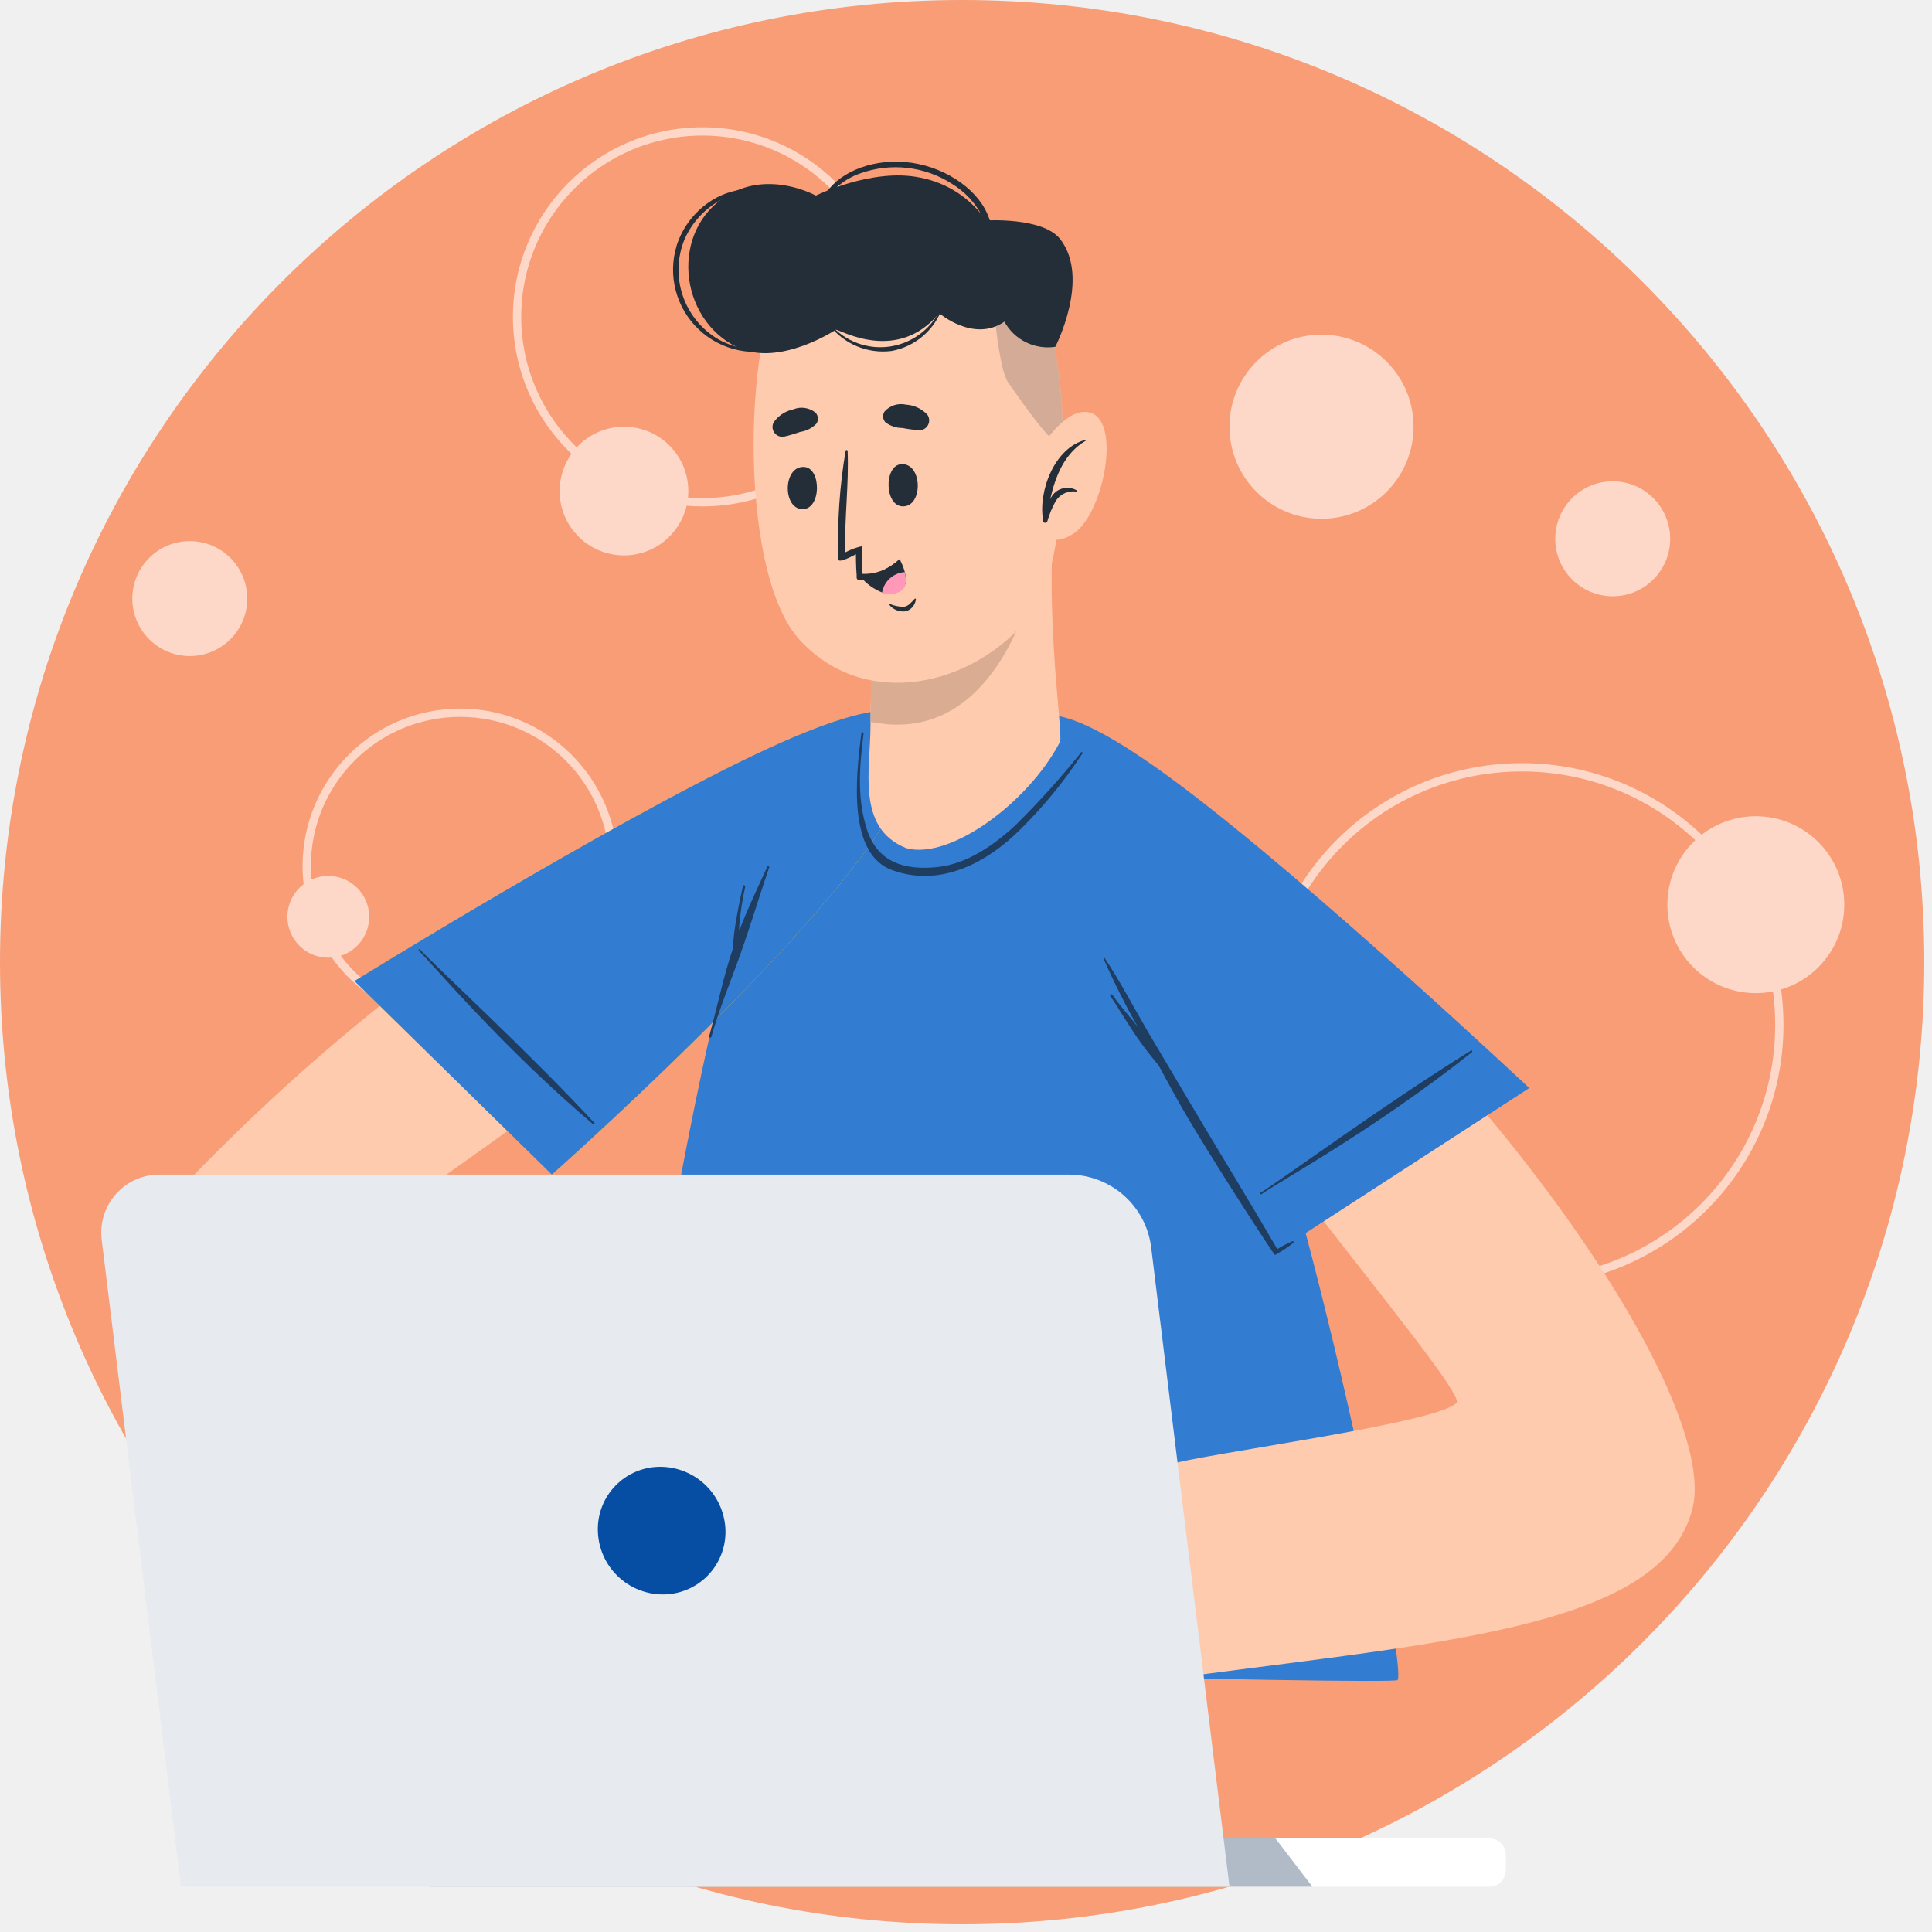
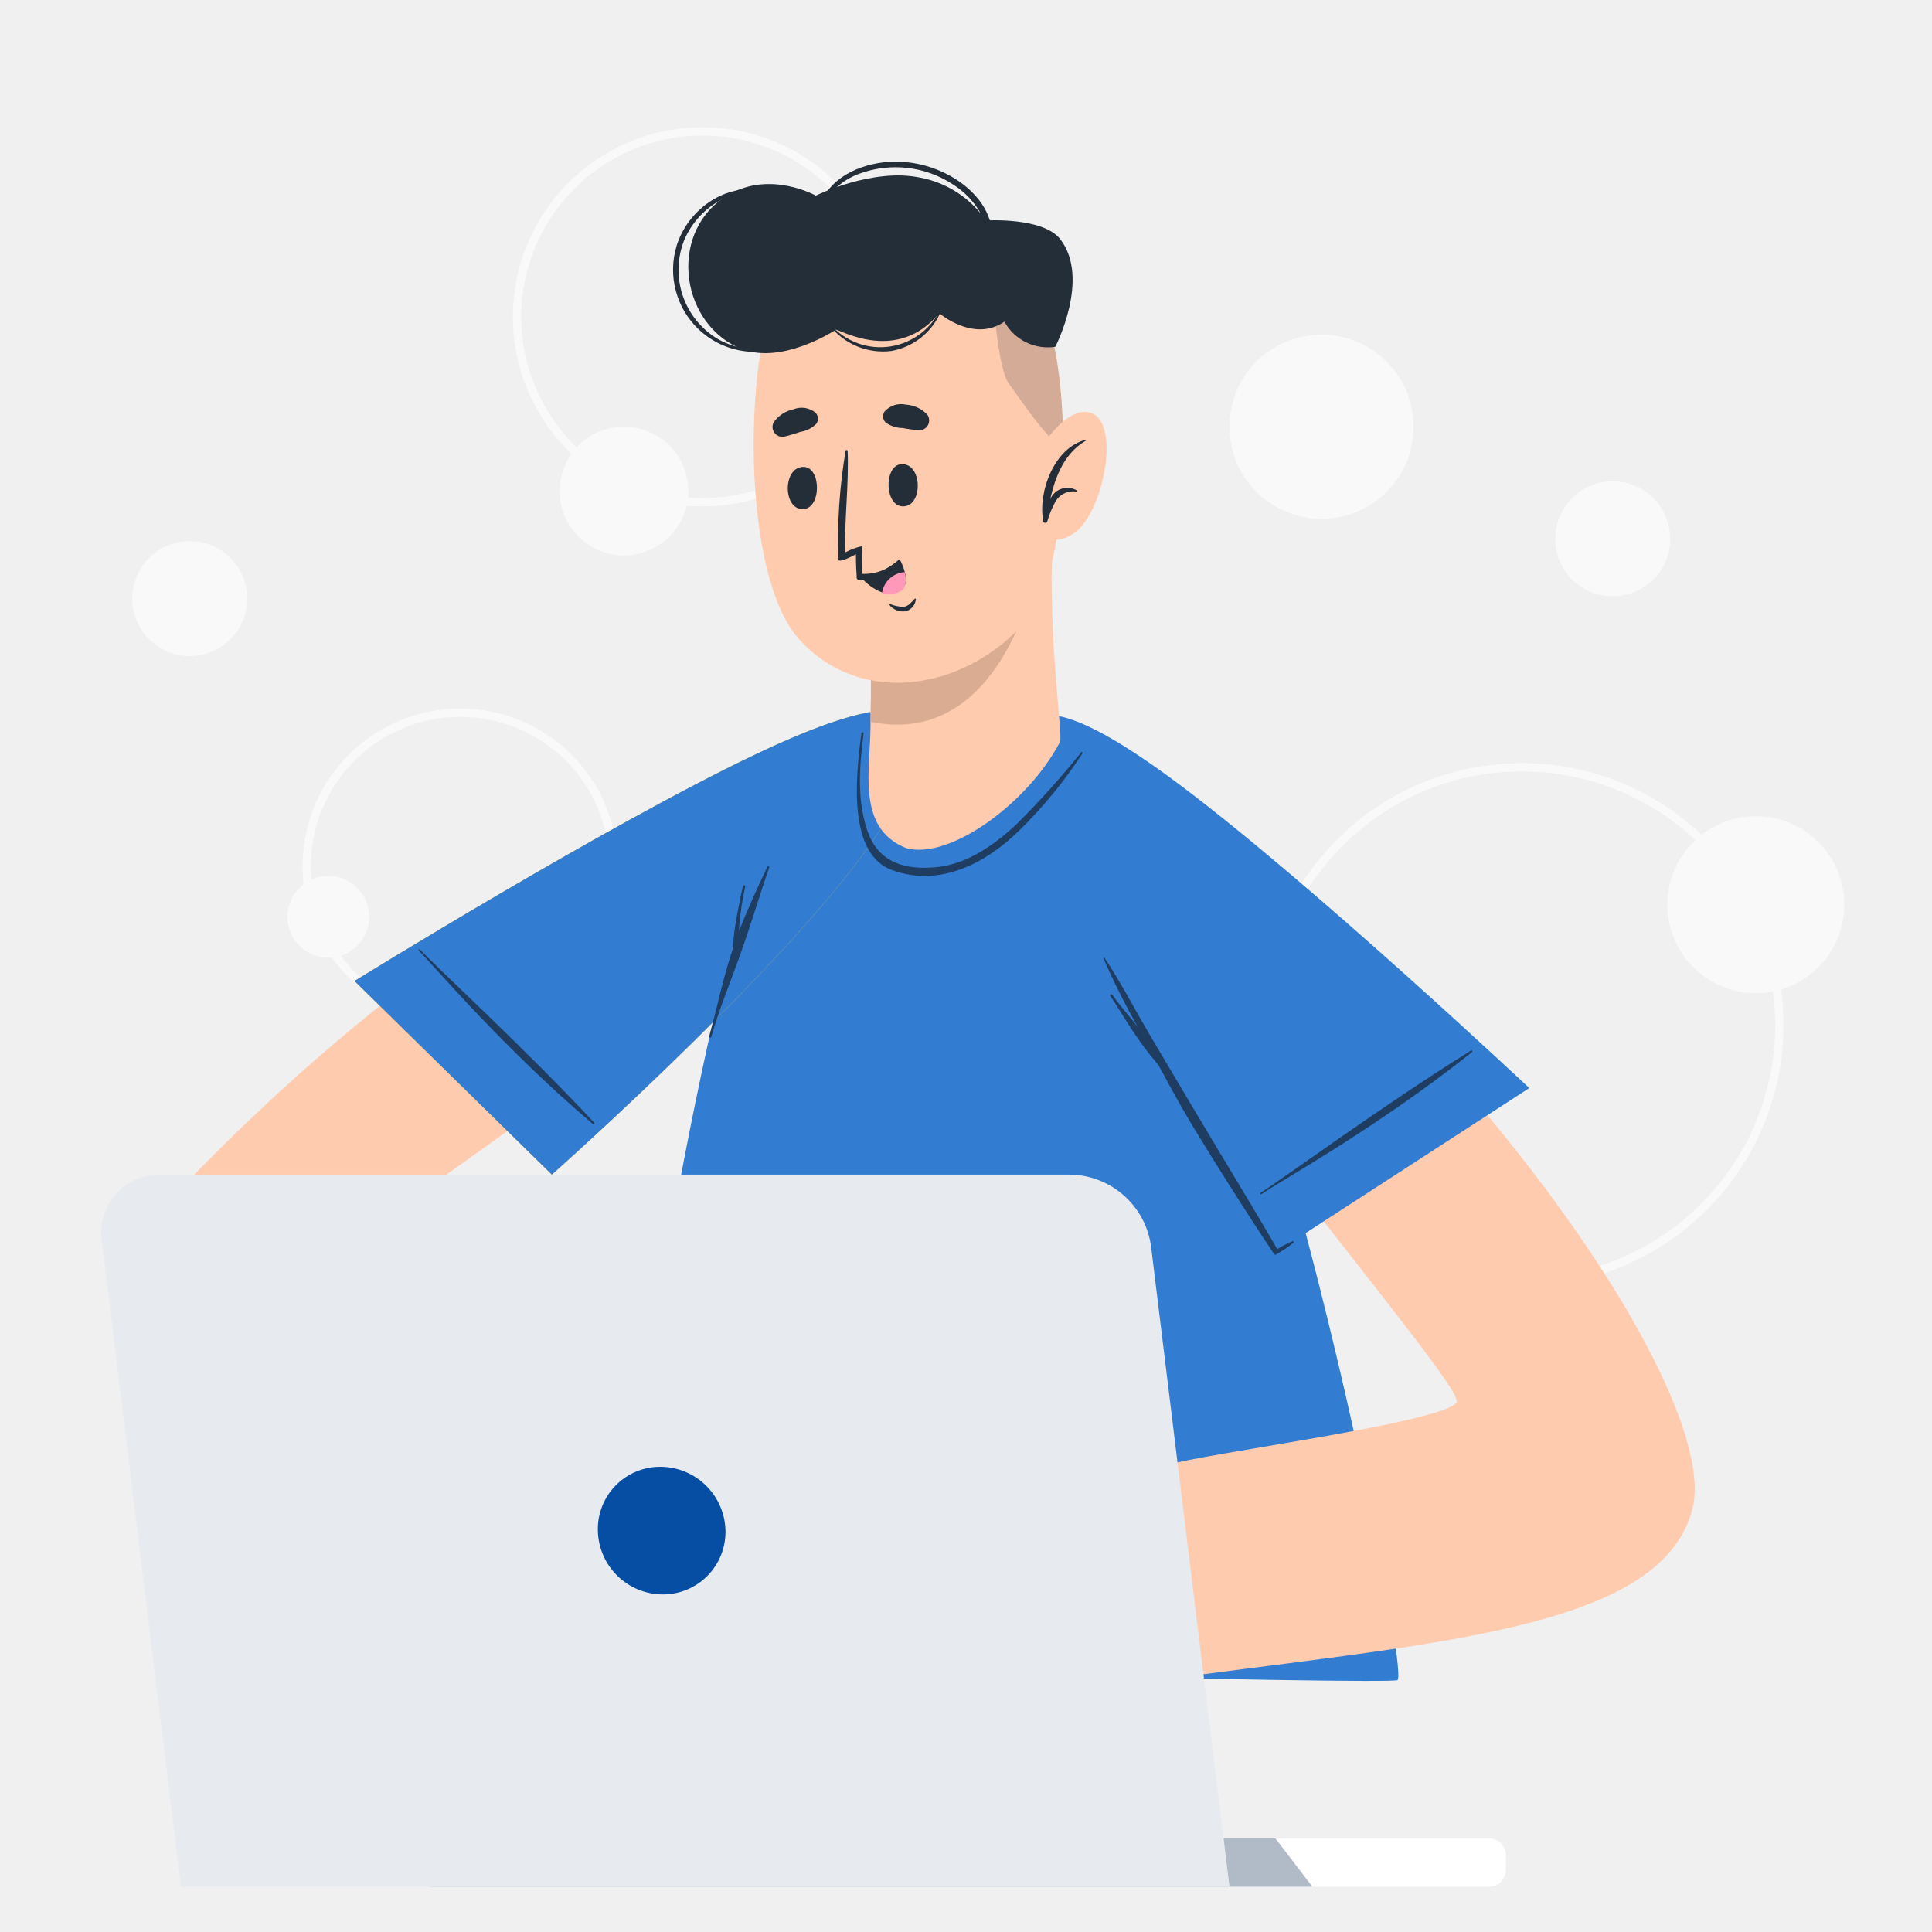
<svg xmlns="http://www.w3.org/2000/svg" viewBox="0 0 233 233" fill="none">
-   <path d="M232.068 116.034C232.068 180.118 180.118 232.068 116.034 232.068C51.95 232.068 0 180.118 0 116.034C0 51.95 51.95 0 116.034 0C180.118 0 232.068 51.95 232.068 116.034Z" fill="#F99D77" />
  <path opacity="0.6" fill-rule="evenodd" clip-rule="evenodd" d="M106.579 38.209C106.579 50.283 96.792 60.07 84.719 60.07C84.131 60.07 83.548 60.047 82.971 60.001C82.997 59.744 83.01 59.484 83.01 59.221C83.01 54.936 79.536 51.462 75.251 51.462C72.999 51.462 70.971 52.421 69.553 53.953C65.426 49.977 62.859 44.393 62.859 38.209C62.859 26.137 72.646 16.349 84.719 16.349C96.792 16.349 106.579 26.137 106.579 38.209ZM68.921 54.732C64.569 50.571 61.859 44.706 61.859 38.209C61.859 25.584 72.094 15.349 84.719 15.349C97.344 15.349 107.579 25.584 107.579 38.209C107.579 50.835 97.344 61.07 84.719 61.07C84.075 61.07 83.438 61.043 82.807 60.991C82.006 64.423 78.927 66.98 75.251 66.98C70.965 66.98 67.492 63.506 67.492 59.221C67.492 57.548 68.021 55.999 68.921 54.732Z" fill="white" />
  <path opacity="0.6" fill-rule="evenodd" clip-rule="evenodd" d="M214.089 123.592C214.089 140.466 200.41 154.146 183.536 154.146C166.661 154.146 152.982 140.466 152.982 123.592C152.982 106.717 166.661 93.038 183.536 93.038C191.63 93.038 198.989 96.186 204.456 101.324C202.382 103.27 201.086 106.036 201.086 109.105C201.086 114.996 205.862 119.772 211.753 119.772C212.463 119.772 213.156 119.703 213.827 119.571C214 120.887 214.089 122.229 214.089 123.592ZM214.804 119.33C214.992 120.723 215.089 122.146 215.089 123.592C215.089 141.018 200.962 155.146 183.536 155.146C166.109 155.146 151.982 141.018 151.982 123.592C151.982 106.165 166.109 92.038 183.536 92.038C191.935 92.038 199.567 95.32 205.221 100.671C207.026 99.271 209.292 98.438 211.753 98.438C217.645 98.438 222.421 103.213 222.421 109.105C222.421 113.936 219.209 118.017 214.804 119.33Z" fill="white" />
  <path opacity="0.6" fill-rule="evenodd" clip-rule="evenodd" d="M73.499 104.46C73.499 114.403 65.439 122.464 55.495 122.464C49.608 122.464 44.38 119.638 41.095 115.268C43.085 114.633 44.526 112.769 44.526 110.569C44.526 107.846 42.319 105.638 39.595 105.638C38.871 105.638 38.183 105.794 37.563 106.075C37.516 105.543 37.492 105.004 37.492 104.46C37.492 94.517 45.552 86.456 55.495 86.456C65.439 86.456 73.499 94.517 73.499 104.46ZM36.615 106.64C36.534 105.925 36.492 105.197 36.492 104.46C36.492 93.965 45 85.456 55.495 85.456C65.991 85.456 74.499 93.965 74.499 104.46C74.499 114.956 65.991 123.464 55.495 123.464C49.109 123.464 43.458 120.314 40.013 115.482C39.875 115.494 39.736 115.5 39.595 115.5C36.872 115.5 34.665 113.292 34.665 110.569C34.665 108.965 35.43 107.541 36.615 106.64Z" fill="white" />
  <circle opacity="0.6" cx="159.376" cy="51.462" r="11.1" fill="white" />
  <circle opacity="0.6" cx="194.495" cy="64.978" r="6.931" fill="white" />
  <circle opacity="0.6" cx="22.888" cy="72.189" r="6.931" fill="white" />
  <path d="M73.718 199.523C75.187 201.075 168.068 203.201 168.546 202.616C169.812 201.015 157.797 142.064 148.111 119.528C135.726 90.614 128.668 88.046 124.5 86.326C119.173 84.128 109.475 84.642 107.135 85.621C104.471 86.708 92.946 99.642 89.483 110.093C82.544 131.101 72.428 198.161 73.718 199.523Z" fill="#327CD2" />
  <path d="M138.825 95.844C178.882 125.94 207.443 168.67 204.123 181.903C200.6 195.888 175.66 197.906 144.518 201.994C139.514 202.651 135.722 178.353 140.846 176.669C144.847 175.355 173.486 171.662 175.66 169.178C177.165 167.446 138.547 123.871 129.41 103.173C119.76 81.425 128.1 87.734 138.825 95.844Z" fill="#FFCBAE" />
  <path d="M102.584 213.627C103.169 212.815 103.779 212.015 104.376 211.239C105.504 209.64 106.724 208.109 108.03 206.653C109.332 205.255 110.694 203.918 112.091 202.616C113.488 201.314 115.208 200.024 116.641 198.615C116.651 198.599 116.664 198.585 116.679 198.575C116.695 198.564 116.713 198.558 116.731 198.556C116.75 198.554 116.769 198.556 116.786 198.562C116.804 198.569 116.82 198.58 116.832 198.593C116.845 198.607 116.854 198.623 116.86 198.641C116.865 198.659 116.866 198.678 116.862 198.697C116.859 198.715 116.851 198.732 116.839 198.747C116.828 198.762 116.813 198.774 116.796 198.782C115.353 200.156 113.989 201.612 112.712 203.141C111.41 204.598 110.132 206.067 108.842 207.536C107.553 209.005 106.251 210.319 104.949 211.716C104.304 212.421 103.755 213.15 103.074 213.866C102.535 214.596 101.936 215.279 101.282 215.909C101.266 215.915 101.249 215.918 101.231 215.915C101.214 215.913 101.198 215.906 101.184 215.895C101.17 215.884 101.16 215.869 101.154 215.853C101.149 215.836 101.147 215.818 101.151 215.801C101.55 215.027 102.03 214.299 102.584 213.627V213.627Z" fill="#242E39" />
  <path d="M92.731 208.671C94.732 205.638 96.939 202.745 99.336 200.013C101.771 197.298 104.472 194.833 107.397 192.656C107.505 192.584 107.636 192.727 107.553 192.823C105.164 195.546 102.644 198.221 100.172 200.908C98.977 202.222 93.663 208.349 93.006 208.922C92.851 209.065 92.636 208.85 92.731 208.671Z" fill="#242E39" />
  <path d="M111.733 218.56C113.67 215.743 115.793 213.058 118.086 210.522C120.66 208.175 123.402 206.019 126.291 204.073C126.399 204.073 126.542 204.145 126.447 204.24C123.879 206.629 121.287 208.922 118.851 211.406C117.656 212.6 113.19 217.736 111.948 218.799C111.84 218.847 111.661 218.691 111.733 218.56Z" fill="#242E39" />
  <path d="M184.43 131.22L153.928 150.998C153.928 150.998 131.295 115.957 125.431 99.356C119.567 82.755 126.399 82.719 142.414 94.746C158.43 106.773 184.43 131.22 184.43 131.22Z" fill="#327CD2" />
  <path d="M177.527 126.885C165.895 136.141 154.406 142.411 152.124 144.023C152.017 144.095 151.921 143.916 152.029 143.844C154.346 142.435 166.779 133.286 177.408 126.694C177.527 126.61 177.611 126.801 177.527 126.885Z" fill="#1E3D60" />
  <path d="M155.886 149.684C155.248 149.96 154.63 150.279 154.035 150.639C150.643 144.787 146.989 138.864 143.537 133.035L138.473 124.484C136.73 121.51 135.129 118.405 133.218 115.539C133.214 115.53 133.207 115.523 133.2 115.516C133.192 115.51 133.183 115.506 133.174 115.503C133.164 115.5 133.154 115.499 133.145 115.5C133.135 115.501 133.125 115.504 133.117 115.509C133.108 115.514 133.101 115.52 133.094 115.528C133.088 115.535 133.084 115.544 133.081 115.553C133.078 115.563 133.077 115.573 133.078 115.583C133.079 115.592 133.082 115.602 133.087 115.61C134.331 118.442 135.718 121.208 137.243 123.899C136.933 123.493 136.634 123.063 136.3 122.705C135.547 121.809 134.807 120.913 134.138 119.958C134.03 119.814 133.78 119.958 133.887 120.101C134.532 121.009 135.081 121.952 135.691 122.908C136.3 123.863 136.885 124.771 137.542 125.69C138.199 126.61 138.844 127.41 139.524 128.234C139.597 128.343 139.677 128.446 139.763 128.545C140.695 130.253 141.602 131.96 142.57 133.644C145.962 139.532 153.665 151.392 153.772 151.356C154.549 150.929 155.288 150.438 155.982 149.887C156.03 149.78 156.03 149.66 155.886 149.684Z" fill="#1E3D60" />
  <path d="M89.71 93.002C57.2 109.89 36.704 127.779 21.635 143.517C18.052 152.499 21.789 169.964 25.408 179.745C27.176 184.522 56.181 169.571 52.442 165.618C43.198 155.849 45.436 149.11 46.452 147.127C47.085 145.861 94.881 114.189 104.865 100.264C118.791 80.868 103.934 85.609 89.71 93.002Z" fill="#FFCBAE" />
  <path d="M85.398 206.115C81.147 208.504 76.154 197.528 76.154 197.528C75.998 199.624 75.111 201.598 73.646 203.106C70.947 205.637 65.8 202.508 65.8 202.508C65.178 204.645 63.93 206.547 62.217 207.966C59.386 210.128 53.737 207.728 53.737 207.728C52.084 209.377 49.892 210.373 47.562 210.534C41.328 210.725 36.037 202.807 32.61 197.815C29.182 192.823 24.178 175.421 22.888 172.209L54.788 149.983C54.788 149.983 76.501 168.041 79.689 174.49C82.365 179.924 91.883 202.473 85.398 206.115Z" fill="white" />
  <path d="M76.226 197.373C74.817 190.936 71.747 184.821 68.845 178.992C68.773 178.861 68.57 178.992 68.642 179.088C71.664 184.88 73.204 191.616 75.999 197.504C76.022 197.516 76.048 197.522 76.074 197.522C76.1 197.521 76.126 197.514 76.148 197.501C76.171 197.488 76.19 197.469 76.204 197.447C76.217 197.424 76.225 197.399 76.226 197.373V197.373Z" fill="#242E39" />
  <path d="M66.146 202.114C65.667 200.681 65.005 199.316 64.175 198.054C63.375 196.668 62.563 195.295 61.727 193.921C60.043 191.198 58.299 188.511 56.472 185.872C56.388 185.752 56.197 185.872 56.269 185.979C57.941 188.702 59.577 191.449 61.13 194.232C61.906 195.629 62.67 197.038 63.435 198.436C64.061 199.811 64.838 201.113 65.752 202.317C65.785 202.357 65.83 202.385 65.881 202.395C65.932 202.405 65.984 202.398 66.031 202.374C66.076 202.351 66.113 202.312 66.134 202.265C66.155 202.217 66.159 202.164 66.146 202.114V202.114Z" fill="#242E39" />
  <path d="M53.665 207.656C53.219 206.359 52.557 205.148 51.707 204.073C50.907 202.879 50.13 201.613 49.318 200.382C47.754 197.91 46.201 195.438 44.732 192.918C44.714 192.899 44.69 192.887 44.665 192.883C44.639 192.879 44.613 192.883 44.59 192.895C44.567 192.907 44.549 192.927 44.538 192.95C44.527 192.974 44.524 193 44.529 193.025C46.01 195.593 47.455 198.185 48.96 200.741C49.7 201.935 50.441 203.249 51.193 204.503C51.767 205.708 52.551 206.8 53.51 207.727C53.606 207.727 53.689 207.656 53.665 207.656Z" fill="#242E39" />
  <path d="M42.749 118.31L66.552 141.658C66.552 141.658 97.855 113.939 106.92 98.843C115.985 83.746 109.308 82.337 91.191 90.936C73.073 99.535 42.749 118.31 42.749 118.31Z" fill="#FFC727" />
  <path d="M42.749 118.31L66.552 141.658C66.552 141.658 97.855 113.939 106.92 98.843C115.985 83.746 109.308 82.337 91.191 90.936C73.073 99.535 42.749 118.31 42.749 118.31Z" fill="#327CD2" />
  <path d="M71.496 135.556C60.509 126.216 52.387 116.506 50.5 114.643C50.417 114.548 50.572 114.416 50.656 114.512C52.423 116.447 63.447 126.563 71.675 135.412C71.771 135.52 71.604 135.651 71.496 135.556Z" fill="#1E3D60" />
  <path d="M92.552 104.516C91.358 107.071 90.163 109.615 89.148 112.243C89.148 112.064 89.148 111.896 89.148 111.717C89.277 110.109 89.52 108.513 89.877 106.94C89.877 106.761 89.65 106.677 89.602 106.856C89.244 108.445 88.921 110.057 88.671 111.634C88.539 112.41 88.468 113.186 88.408 113.962C88.413 114.058 88.413 114.154 88.408 114.249C88.401 114.281 88.401 114.313 88.408 114.345C87.214 117.844 86.521 121.427 85.53 124.962C85.525 124.979 85.524 124.997 85.526 125.015C85.528 125.033 85.534 125.05 85.543 125.065C85.552 125.081 85.563 125.095 85.578 125.106C85.592 125.117 85.608 125.125 85.625 125.129C85.642 125.134 85.66 125.135 85.678 125.133C85.696 125.131 85.713 125.125 85.728 125.116C85.744 125.107 85.758 125.095 85.769 125.081C85.78 125.067 85.788 125.051 85.792 125.034C86.772 121.57 88.181 118.214 89.375 114.834C90.57 111.454 91.597 108.003 92.767 104.599C92.803 104.492 92.6 104.396 92.552 104.516Z" fill="#1E3D60" />
  <path d="M109.296 102.287C114.527 103.743 123.984 96.85 127.822 89.496C128.084 89.047 127.438 84.135 127.092 78.25C126.888 74.61 126.745 70.691 126.877 67.051C126.877 66.299 104.185 71.759 104.185 71.759C105.47 77.048 104.983 82.227 104.983 87.519C104.983 92.733 103.209 99.875 109.296 102.287Z" fill="#FFCBAE" />
  <path d="M125.491 67.086C124.225 73.057 119.914 87.628 107.899 87.389C107.13 87.393 105.744 87.199 104.987 87.06C104.979 87.143 104.979 86.977 104.987 87.06C104.987 86.523 105.01 85.472 105.01 85.472C105.01 85.472 105.267 76.149 104.149 71.612C104.149 71.612 120.582 67.802 125.491 67.086Z" fill="#DAAC92" />
  <path d="M125.718 37.264C129.432 44.74 129.074 68.172 124.321 74.18C117.43 82.886 104.256 85.8 96.374 77.094C88.742 68.638 89.757 38.112 95.251 32.463C103.325 24.138 120.2 26.228 125.718 37.264Z" fill="#FFCBAE" />
  <path d="M108.687 55.979C111.219 55.811 111.363 60.911 109.01 61.066C106.657 61.222 106.549 56.134 108.687 55.979Z" fill="#242E39" />
  <path d="M96.971 56.313C94.427 56.194 94.367 61.293 96.72 61.401C99.073 61.508 99.097 56.421 96.971 56.313Z" fill="#242E39" />
  <path d="M110.921 51.894C110.223 51.844 109.529 51.753 108.843 51.619C108.097 51.62 107.371 51.377 106.776 50.927C106.618 50.751 106.523 50.528 106.505 50.292C106.488 50.056 106.55 49.822 106.681 49.625C106.999 49.27 107.405 49.007 107.859 48.862C108.312 48.718 108.796 48.696 109.261 48.801C110.236 48.861 111.153 49.288 111.828 49.995C111.956 50.169 112.034 50.375 112.054 50.59C112.074 50.805 112.036 51.021 111.943 51.216C111.849 51.411 111.705 51.577 111.525 51.696C111.345 51.816 111.136 51.884 110.921 51.894Z" fill="#242E39" />
  <path d="M94.523 52.67C95.227 52.527 95.848 52.288 96.529 52.085C97.265 51.975 97.945 51.627 98.464 51.094C98.596 50.895 98.658 50.659 98.641 50.421C98.624 50.183 98.528 49.958 98.368 49.78C98.001 49.477 97.559 49.278 97.088 49.204C96.617 49.13 96.135 49.185 95.693 49.362C94.728 49.564 93.875 50.123 93.305 50.927C93.201 51.121 93.154 51.34 93.167 51.56C93.18 51.779 93.254 51.991 93.38 52.172C93.506 52.352 93.68 52.494 93.881 52.582C94.083 52.67 94.305 52.701 94.523 52.67V52.67Z" fill="#242E39" />
  <path d="M110.312 72.221C109.941 72.591 109.571 73.117 109.01 73.177C108.423 73.182 107.841 73.064 107.302 72.83C107.302 72.83 107.194 72.83 107.23 72.914C107.466 73.217 107.778 73.452 108.136 73.593C108.493 73.733 108.882 73.775 109.261 73.714C109.579 73.619 109.862 73.433 110.074 73.178C110.287 72.923 110.419 72.611 110.455 72.281C110.479 72.185 110.359 72.161 110.312 72.221Z" fill="#242E39" />
  <path d="M103.767 69.534C104.456 70.384 105.353 71.042 106.37 71.445C106.937 71.625 107.547 71.625 108.114 71.445C109.368 71.075 109.368 69.916 109.105 68.937C108.96 68.414 108.755 67.909 108.496 67.432C107.187 68.623 105.528 69.36 103.767 69.534V69.534Z" fill="#242E39" />
  <path d="M106.37 71.505C106.937 71.685 107.547 71.685 108.114 71.505C109.368 71.134 109.368 69.976 109.105 68.997C108.432 69.043 107.795 69.316 107.298 69.772C106.801 70.227 106.474 70.838 106.37 71.505V71.505Z" fill="#FF98B9" />
  <path opacity="0.2" d="M128.214 53.889C126.686 53.602 123.15 48.311 121.634 46.209C120.117 44.107 119.52 33 119.436 30.492C122.128 32.111 124.306 34.459 125.718 37.264C127.366 40.608 128.214 47.141 128.214 53.889Z" fill="#242E39" />
  <path d="M100.148 39.127C101.033 40.15 102.164 40.93 103.435 41.394C104.705 41.858 106.073 41.99 107.409 41.779C108.776 41.559 110.064 40.993 111.15 40.134C112.235 39.274 113.081 38.15 113.608 36.87C113.608 36.798 113.751 36.87 113.727 36.87C113.287 38.259 112.476 39.501 111.382 40.463C110.287 41.425 108.951 42.07 107.517 42.328C106.096 42.508 104.654 42.311 103.333 41.758C102.012 41.205 100.861 40.314 99.993 39.175C99.897 39.151 100.064 39.032 100.148 39.127Z" fill="#242E39" />
  <path d="M108.257 19.493C112.855 19.576 117.083 22.096 118.791 25.213C119.734 26.988 120.049 29.029 119.687 31.006C119.687 31.089 119.508 31.077 119.52 31.006C119.603 29.256 119.214 27.516 118.395 25.968C117.575 24.419 116.355 23.119 114.862 22.204C113.229 21.141 111.371 20.473 109.435 20.251C107.499 20.029 105.538 20.26 103.707 20.926C101.924 21.545 100.414 22.77 99.443 24.389C99.36 24.556 99.013 24.389 99.085 24.27C100.303 21.344 104.077 19.433 108.257 19.493Z" fill="#242E39" />
  <path d="M81.6 29.62C82.334 27.342 83.854 25.399 85.888 24.138C88.695 22.383 91.859 22.622 95.048 22.944C95.144 22.944 95.132 23.087 95.048 23.075C92.349 22.825 89.602 22.729 87.13 24.019C85.081 25.061 83.46 26.784 82.544 28.892C81.665 31.055 81.595 33.464 82.347 35.675C83.1 37.886 84.624 39.752 86.64 40.93C87.818 41.581 89.117 41.983 90.456 42.112C91.795 42.242 93.147 42.096 94.427 41.683C94.523 41.683 94.594 41.79 94.499 41.838C92.767 42.474 90.893 42.613 89.087 42.242C87.28 41.871 85.613 41.003 84.273 39.736C82.933 38.469 81.973 36.853 81.501 35.07C81.028 33.287 81.063 31.408 81.6 29.644V29.62Z" fill="#242E39" />
  <path d="M127.271 41.826C127.271 41.826 131.546 33.561 127.856 28.832C125.754 26.157 118.899 26.587 118.899 26.587C117.038 23.876 114.177 22.016 110.944 21.415C105.188 20.221 98.392 23.589 98.392 23.589C98.392 23.589 92.91 20.52 87.835 23.493C80.752 27.638 81.755 38.482 88.957 41.898C94.021 44.286 100.817 39.76 100.817 39.76C101.474 39.843 108.245 43.833 113.273 37.777C113.273 37.777 117.441 41.36 121.132 38.792C121.72 39.867 122.625 40.734 123.723 41.277C124.821 41.819 126.06 42.011 127.271 41.826V41.826Z" fill="#242E39" />
  <path d="M123.95 56.612C123.95 56.612 128.023 48.478 131.642 49.828C135.26 51.178 132.944 62.44 129.253 64.482C128.795 64.777 128.281 64.976 127.744 65.068C127.206 65.159 126.656 65.141 126.126 65.013C125.596 64.886 125.097 64.653 124.659 64.327C124.222 64.002 123.855 63.592 123.58 63.12L123.95 56.612Z" fill="#FFCBAE" />
  <path d="M130.949 53.041C131.009 53.041 131.033 53.112 130.949 53.148C128.357 54.665 127.283 57.436 126.65 60.23C126.77 59.931 126.953 59.662 127.187 59.441C127.422 59.219 127.701 59.051 128.006 58.948C128.311 58.845 128.635 58.809 128.956 58.843C129.276 58.876 129.585 58.979 129.862 59.143C129.946 59.143 129.862 59.311 129.862 59.299C129.362 59.21 128.846 59.277 128.385 59.49C127.923 59.704 127.539 60.054 127.283 60.493C126.869 61.251 126.541 62.052 126.303 62.882C126.208 63.156 125.742 63.085 125.802 62.786C125.169 59.263 127.175 53.948 130.949 53.041Z" fill="#242E39" />
  <path d="M130.412 90.709C127.957 93.764 125.334 96.678 122.553 99.439C119.866 101.947 116.582 104.217 112.999 104.575C109.416 104.933 105.833 104.241 104.507 99.893C103.432 96.442 103.576 92.883 104.149 88.44C104.149 88.405 104.135 88.372 104.11 88.347C104.086 88.322 104.052 88.308 104.017 88.308C103.983 88.308 103.949 88.322 103.925 88.347C103.9 88.372 103.886 88.405 103.886 88.44C103.122 94.149 102.357 102.998 107.553 104.921C113.381 107.083 119.042 104.038 123.079 100.001C125.894 97.226 128.401 94.155 130.555 90.84C130.555 90.733 130.459 90.614 130.412 90.709Z" fill="#1E3D60" />
  <path d="M86.85 197.029C86.865 197.835 86.719 198.637 86.421 199.386C86.122 200.135 85.677 200.817 85.111 201.392C84.545 201.967 83.87 202.423 83.125 202.733C82.381 203.043 81.582 203.201 80.775 203.197C79.131 203.192 77.554 202.543 76.382 201.39C75.21 200.238 74.535 198.672 74.501 197.029C74.481 196.222 74.623 195.418 74.919 194.667C75.215 193.916 75.659 193.231 76.224 192.655C76.79 192.079 77.465 191.622 78.211 191.311C78.956 191.001 79.757 190.844 80.564 190.849C82.21 190.857 83.788 191.508 84.962 192.662C86.136 193.816 86.813 195.383 86.85 197.029V197.029Z" fill="white" />
  <path d="M108.489 67.695C108.198 68.219 107.802 68.677 107.324 69.039C106.847 69.4 106.299 69.659 105.717 69.797C105.21 69.935 104.684 69.99 104.16 69.961C104.063 69.974 103.965 69.974 103.868 69.961H103.59C103.521 69.954 103.456 69.924 103.406 69.876C103.355 69.828 103.322 69.764 103.311 69.695V69.695V69.48V69.366C103.223 68.392 103.223 66.835 103.223 66.835C102.881 67.037 101.109 67.974 101.109 67.455C100.958 63.069 101.25 58.68 101.982 54.353C101.991 54.328 102.007 54.306 102.028 54.291C102.05 54.275 102.076 54.267 102.103 54.267C102.129 54.267 102.155 54.275 102.177 54.291C102.198 54.306 102.215 54.328 102.223 54.353C102.387 58.442 101.83 62.518 101.932 66.619C102.565 66.28 103.242 66.028 103.944 65.873C104.084 65.873 103.881 68.759 103.944 69.202C104.743 69.24 105.541 69.117 106.291 68.841C107.041 68.564 107.728 68.141 108.311 67.594C108.451 67.518 108.552 67.594 108.489 67.695Z" fill="#242E39" />
  <path d="M179.601 221.715H51.85V227.537H179.601C180.706 227.537 181.601 226.641 181.601 225.537V223.715C181.601 222.611 180.706 221.715 179.601 221.715Z" fill="white" />
  <path opacity="0.5" d="M153.821 221.715L158.271 227.537H51.849V221.715H153.821Z" fill="#62778F" />
  <path d="M148.277 227.537H21.823L12.265 149.51C11.754 145.337 15.009 141.658 19.213 141.658H128.907C133.96 141.658 138.219 145.427 138.833 150.443L148.277 227.537Z" fill="#E7EAEE" />
  <path d="M87.494 184.598C87.513 185.603 87.331 186.602 86.959 187.536C86.587 188.47 86.032 189.32 85.326 190.036C84.621 190.753 83.779 191.321 82.851 191.707C81.923 192.094 80.927 192.291 79.921 192.287C77.872 192.28 75.907 191.471 74.446 190.034C72.984 188.598 72.143 186.646 72.101 184.598C72.076 183.591 72.252 182.59 72.621 181.654C72.99 180.717 73.544 179.864 74.249 179.146C74.954 178.427 75.796 177.857 76.725 177.471C77.654 177.084 78.652 176.888 79.659 176.894C81.711 176.905 83.677 177.716 85.141 179.155C86.604 180.593 87.448 182.546 87.494 184.598V184.598Z" fill="#064EA4" />
</svg>
